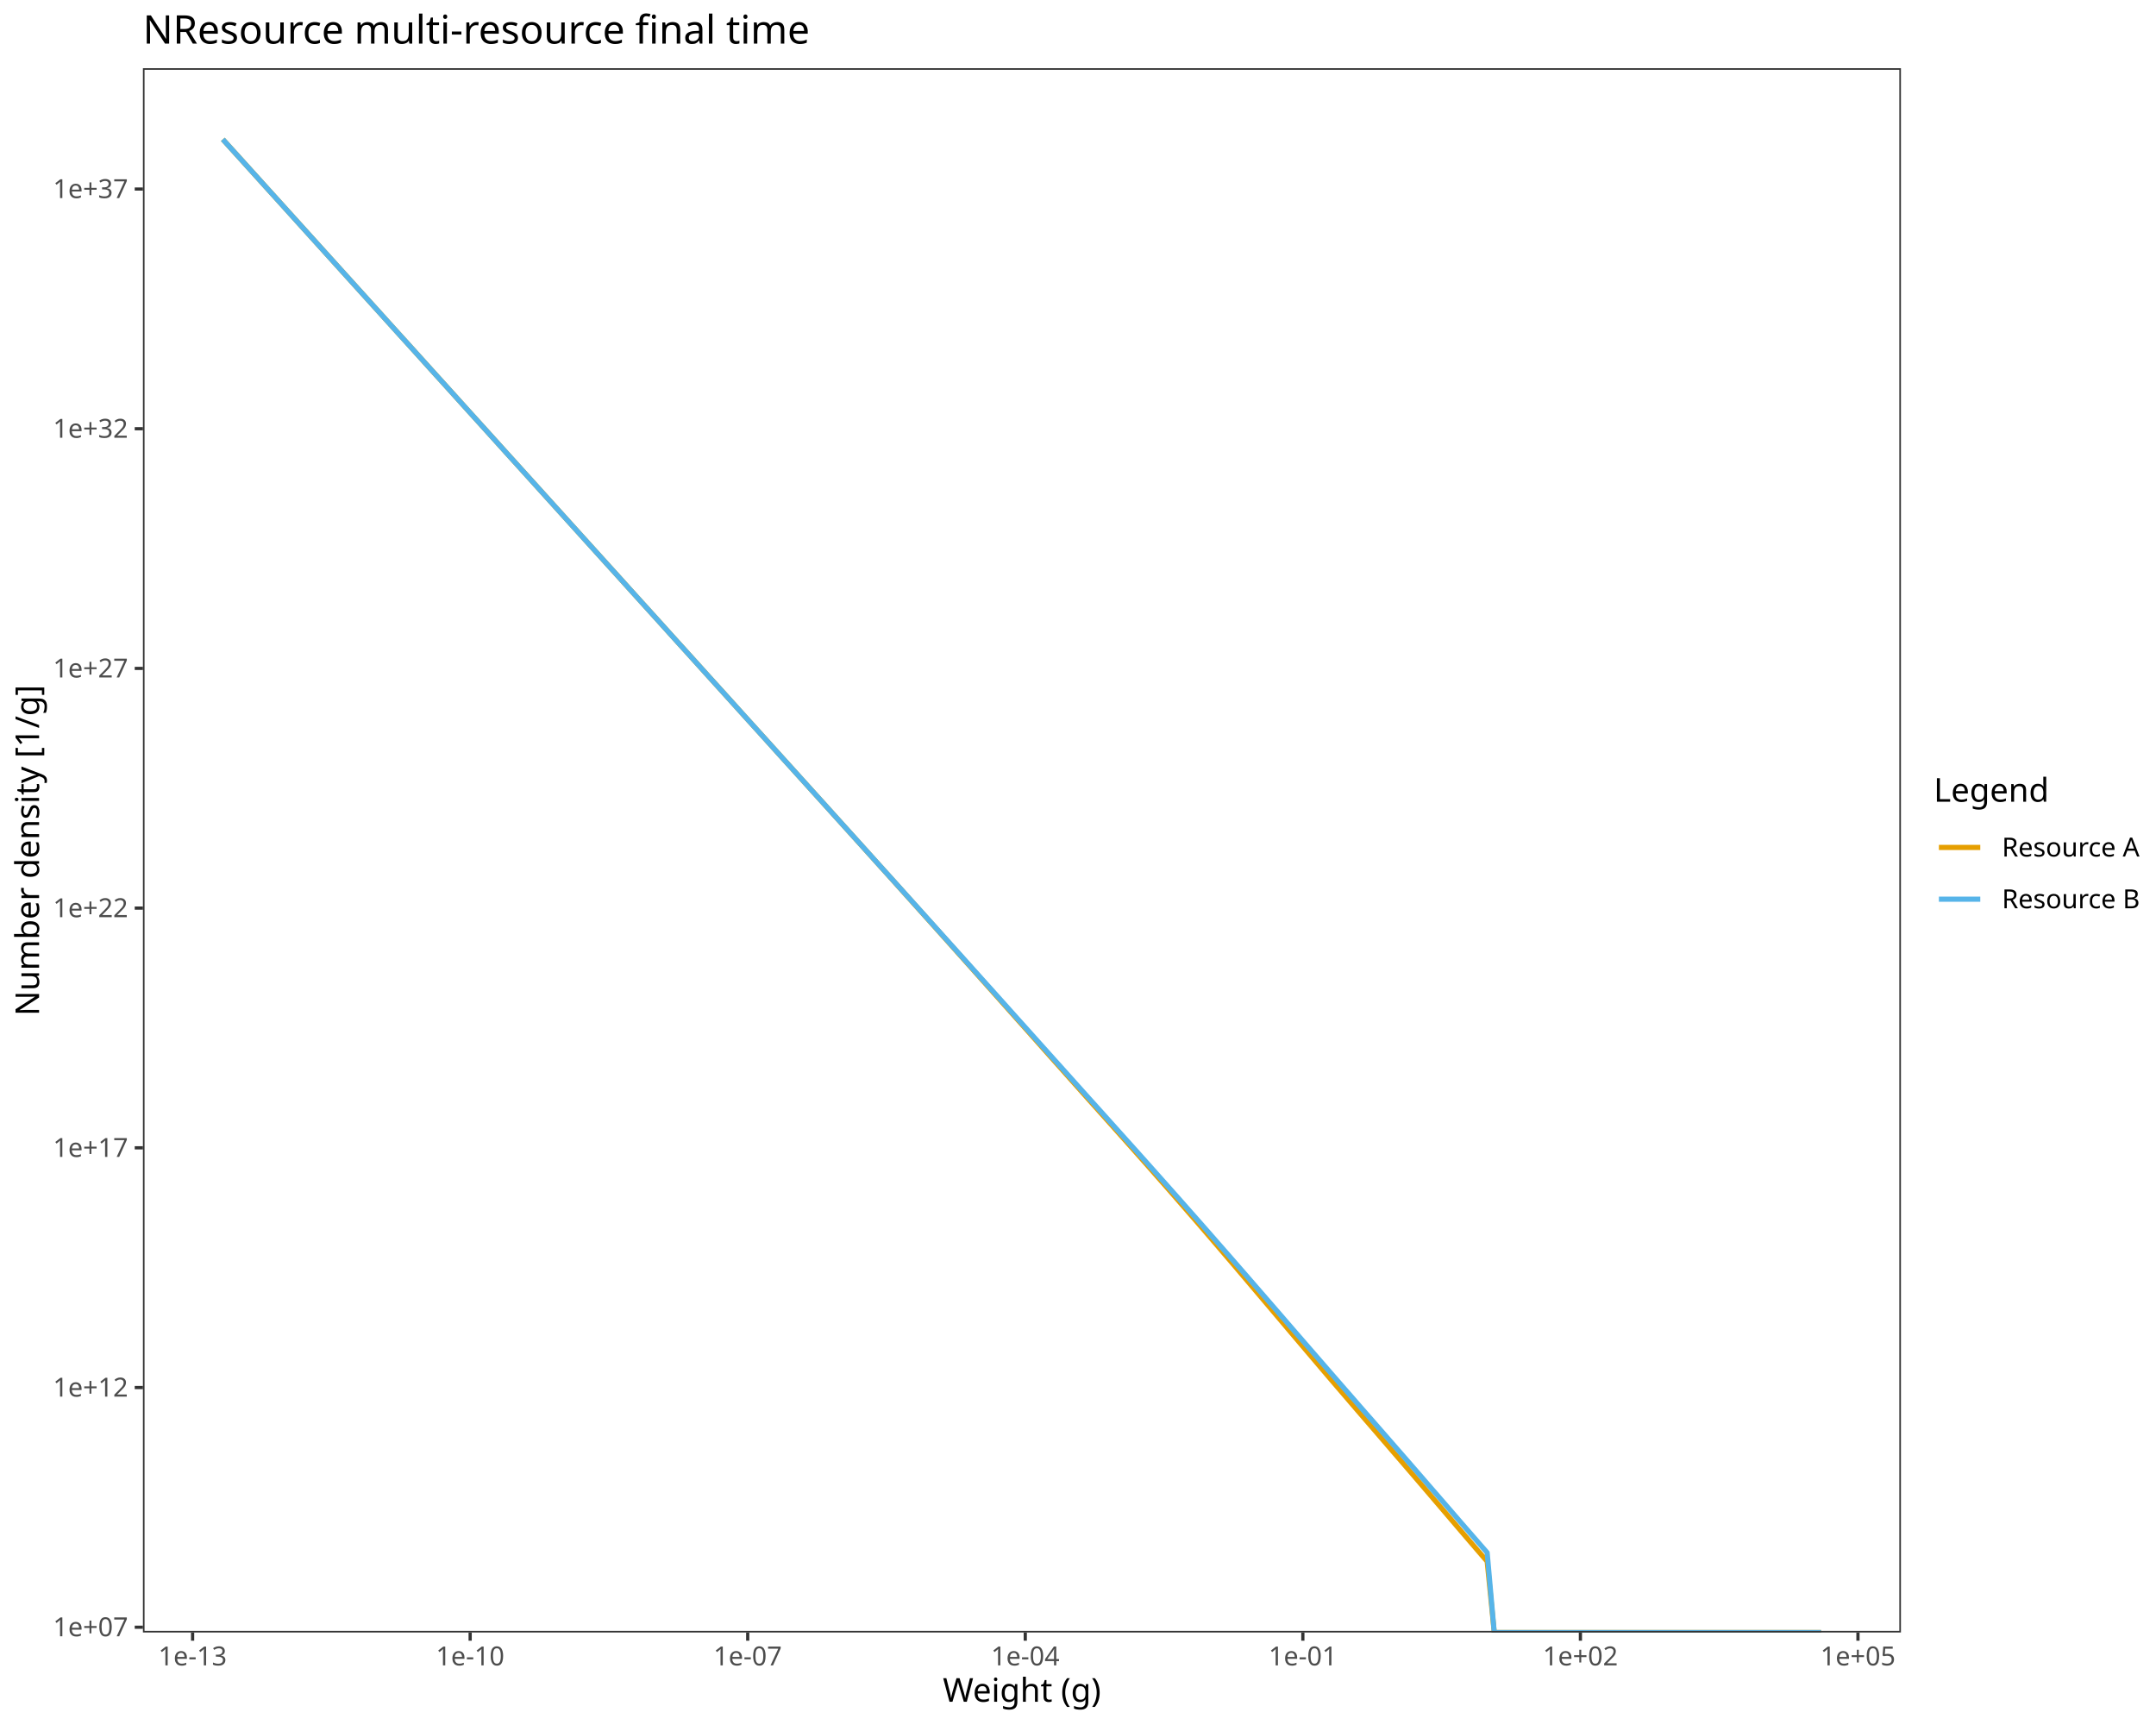
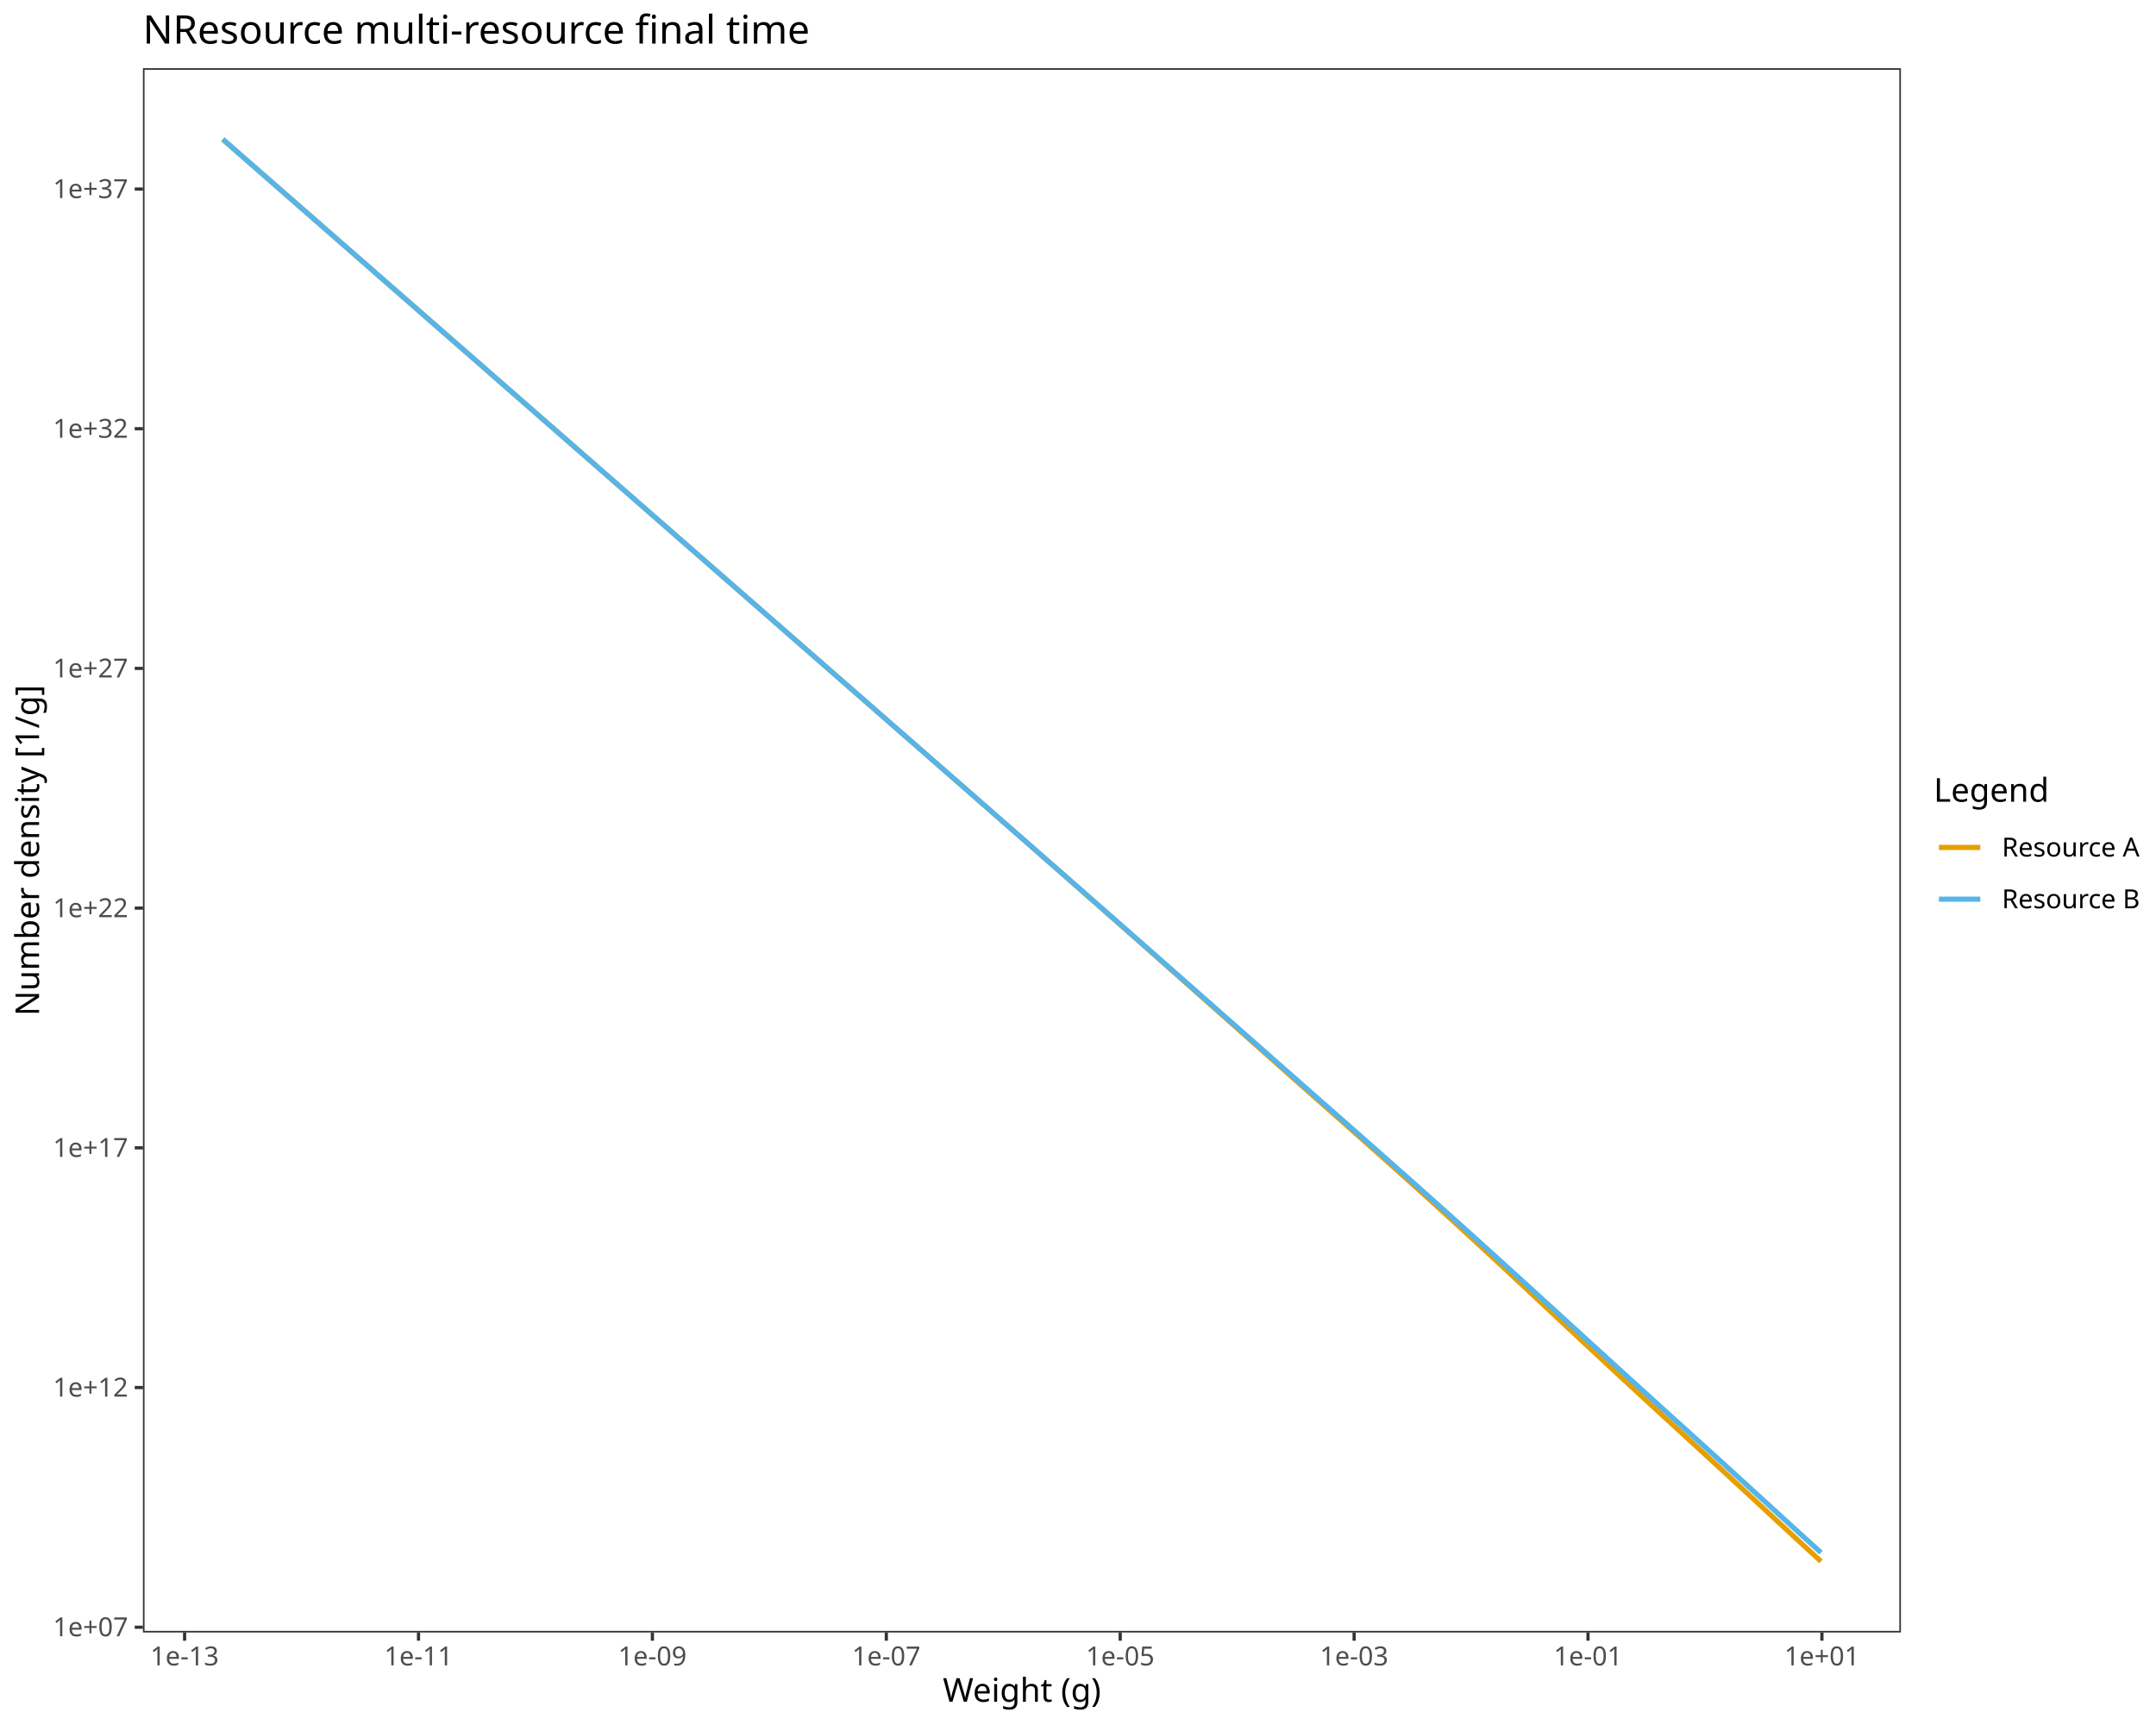
<svg xmlns="http://www.w3.org/2000/svg" class="svglite" data-engine-version="2.0" width="720.00pt" height="576.00pt" viewBox="0 0 720.00 576.00">
  <defs>
    <style type="text/css">
    .svglite line, .svglite polyline, .svglite polygon, .svglite path, .svglite rect, .svglite circle {
      fill: none;
      stroke: #000000;
      stroke-linecap: round;
      stroke-linejoin: round;
      stroke-miterlimit: 10.00;
    }
  </style>
  </defs>
  <rect width="100%" height="100%" style="stroke: none; fill: #FFFFFF;" />
  <defs>
    <clipPath id="cpMC4wMHw3MjAuMDB8MC4wMHw1NzYuMDA=">
      <rect x="0.00" y="0.00" width="720.00" height="576.00" />
    </clipPath>
  </defs>
  <g clip-path="url(#cpMC4wMHw3MjAuMDB8MC4wMHw1NzYuMDA=)">
    <rect x="0.00" y="0.00" width="720.00" height="576.00" style="stroke-width: 1.07; stroke: #FFFFFF; fill: #FFFFFF;" />
  </g>
  <defs>
    <clipPath id="cpNDcuNzN8NjM0LjgxfDIyLjc4fDU0NS4xMQ==">
      <rect x="47.73" y="22.78" width="587.09" height="522.33" />
    </clipPath>
  </defs>
  <g clip-path="url(#cpNDcuNzN8NjM0LjgxfDIyLjc4fDU0NS4xMQ==)">
    <rect x="47.73" y="22.78" width="587.09" height="522.33" style="stroke-width: 1.07; stroke: none; fill: #FFFFFF;" />
-     <polyline points="74.41,46.53 76.78,49.15 79.16,51.77 81.53,54.39 83.90,57.01 86.27,59.63 88.64,62.26 91.02,64.88 93.39,67.50 95.76,70.12 98.13,72.74 100.50,75.36 102.88,77.99 105.25,80.61 107.62,83.23 109.99,85.85 112.36,88.47 114.74,91.10 117.11,93.72 119.48,96.34 121.85,98.96 124.22,101.58 126.60,104.20 128.97,106.83 131.34,109.45 133.71,112.07 136.09,114.69 138.46,117.31 140.83,119.93 143.20,122.56 145.57,125.18 147.95,127.80 150.32,130.42 152.69,133.04 155.06,135.67 157.43,138.29 159.81,140.91 162.18,143.53 164.55,146.15 166.92,148.77 169.29,151.40 171.67,154.02 174.04,156.64 176.41,159.26 178.78,161.88 181.15,164.50 183.53,167.13 185.90,169.75 188.27,172.37 190.64,174.99 193.01,177.61 195.39,180.24 197.76,182.86 200.13,185.48 202.50,188.10 204.88,190.72 207.25,193.34 209.62,195.97 211.99,198.59 214.36,201.21 216.74,203.83 219.11,206.45 221.48,209.07 223.85,211.70 226.22,214.32 228.60,216.94 230.97,219.56 233.34,222.18 235.71,224.81 238.08,227.43 240.46,230.05 242.83,232.67 245.20,235.29 247.57,237.92 249.94,240.54 252.32,243.16 254.69,245.78 257.06,248.40 259.43,251.03 261.80,253.65 264.18,256.27 266.55,258.90 268.92,261.52 271.29,264.14 273.67,266.77 276.04,269.39 278.41,272.02 280.78,274.64 283.15,277.27 285.53,279.90 287.90,282.53 290.27,285.16 292.64,287.79 295.01,290.42 297.39,293.05 299.76,295.69 302.13,298.33 304.50,300.97 306.87,303.61 309.25,306.26 311.62,308.90 313.99,311.55 316.36,314.20 318.73,316.85 321.11,319.51 323.48,322.16 325.85,324.82 328.22,327.48 330.60,330.14 332.97,332.80 335.34,335.46 337.71,338.12 340.08,340.78 342.46,343.44 344.83,346.11 347.20,348.77 349.57,351.44 351.94,354.10 354.32,356.76 356.69,359.43 359.06,362.08 361.43,364.74 363.80,367.40 366.18,370.05 368.55,372.70 370.92,375.35 373.29,378.01 375.66,380.66 378.04,383.33 380.41,386.00 382.78,388.67 385.15,391.36 387.52,394.05 389.90,396.75 392.27,399.46 394.64,402.18 397.01,404.91 399.39,407.64 401.76,410.39 404.13,413.14 406.50,415.90 408.87,418.68 411.25,421.45 413.62,424.24 415.99,427.03 418.36,429.83 420.73,432.63 423.11,435.43 425.48,438.24 427.85,441.04 430.22,443.85 432.59,446.65 434.97,449.45 437.34,452.24 439.71,455.03 442.08,457.82 444.45,460.60 446.83,463.37 449.20,466.13 451.57,468.90 453.94,471.65 456.31,474.40 458.69,477.15 461.06,479.90 463.43,482.65 465.80,485.41 468.18,488.16 470.55,490.92 472.92,493.68 475.29,496.45 477.66,499.22 480.04,502.00 482.41,504.78 484.78,507.55 487.15,510.33 489.52,513.10 491.90,515.87 494.27,518.63 496.64,521.37 499.01,545.11 501.38,545.11 503.76,545.11 506.13,545.11 508.50,545.11 510.87,545.11 513.24,545.11 515.62,545.11 517.99,545.11 520.36,545.11 522.73,545.11 525.11,545.11 527.48,545.11 529.85,545.11 532.22,545.11 534.59,545.11 536.97,545.11 539.34,545.11 541.71,545.11 544.08,545.11 546.45,545.11 548.83,545.11 551.20,545.11 553.57,545.11 555.94,545.11 558.31,545.11 560.69,545.11 563.06,545.11 565.43,545.11 567.80,545.11 570.17,545.11 572.55,545.11 574.92,545.11 577.29,545.11 579.66,545.11 582.03,545.11 584.41,545.11 586.78,545.11 589.15,545.11 591.52,545.11 593.90,545.11 596.27,545.11 598.64,545.11 601.01,545.11 603.38,545.11 605.76,545.11 608.13,545.11 " style="stroke-width: 1.71; stroke: #E69F00; stroke-linecap: butt;" />
-     <polyline points="74.41,46.53 76.78,49.15 79.16,51.77 81.53,54.39 83.90,57.01 86.27,59.63 88.64,62.26 91.02,64.88 93.39,67.50 95.76,70.12 98.13,72.74 100.50,75.36 102.88,77.99 105.25,80.61 107.62,83.23 109.99,85.85 112.36,88.47 114.74,91.10 117.11,93.72 119.48,96.34 121.85,98.96 124.22,101.58 126.60,104.20 128.97,106.83 131.34,109.45 133.71,112.07 136.09,114.69 138.46,117.31 140.83,119.93 143.20,122.56 145.57,125.18 147.95,127.80 150.32,130.42 152.69,133.04 155.06,135.67 157.43,138.29 159.81,140.91 162.18,143.53 164.55,146.15 166.92,148.77 169.29,151.40 171.67,154.02 174.04,156.64 176.41,159.26 178.78,161.88 181.15,164.50 183.53,167.13 185.90,169.75 188.27,172.37 190.64,174.99 193.01,177.61 195.39,180.24 197.76,182.86 200.13,185.48 202.50,188.10 204.88,190.72 207.25,193.34 209.62,195.97 211.99,198.59 214.36,201.21 216.74,203.83 219.11,206.45 221.48,209.07 223.85,211.70 226.22,214.32 228.60,216.94 230.97,219.56 233.34,222.18 235.71,224.81 238.08,227.43 240.46,230.05 242.83,232.67 245.20,235.29 247.57,237.91 249.94,240.54 252.32,243.16 254.69,245.78 257.06,248.40 259.43,251.02 261.80,253.65 264.18,256.27 266.55,258.89 268.92,261.51 271.29,264.14 273.67,266.76 276.04,269.38 278.41,272.01 280.78,274.63 283.15,277.25 285.53,279.88 287.90,282.50 290.27,285.13 292.64,287.76 295.01,290.38 297.39,293.01 299.76,295.64 302.13,298.27 304.50,300.90 306.87,303.53 309.25,306.17 311.62,308.80 313.99,311.44 316.36,314.07 318.73,316.71 321.11,319.35 323.48,321.99 325.85,324.63 328.22,327.27 330.60,329.91 332.97,332.55 335.34,335.19 337.71,337.84 340.08,340.48 342.46,343.12 344.83,345.77 347.20,348.41 349.57,351.05 351.94,353.70 354.32,356.34 356.69,358.98 359.06,361.63 361.43,364.27 363.80,366.91 366.18,369.54 368.55,372.18 370.92,374.82 373.29,377.46 375.66,380.10 378.04,382.75 380.41,385.39 382.78,388.04 385.15,390.70 387.52,393.36 389.90,396.03 392.27,398.70 394.64,401.37 397.01,404.06 399.39,406.74 401.76,409.43 404.13,412.13 406.50,414.84 408.87,417.54 411.25,420.26 413.62,422.98 415.99,425.70 418.36,428.43 420.73,431.16 423.11,433.90 425.48,436.63 427.85,439.37 430.22,442.11 432.59,444.85 434.97,447.59 437.34,450.32 439.71,453.05 442.08,455.78 444.45,458.51 446.83,461.24 449.20,463.96 451.57,466.67 453.94,469.39 456.31,472.10 458.69,474.81 461.06,477.53 463.43,480.24 465.80,482.96 468.18,485.68 470.55,488.40 472.92,491.13 475.29,493.86 477.66,496.60 480.04,499.33 482.41,502.07 484.78,504.81 487.15,507.55 489.52,510.28 491.90,513.01 494.27,515.73 496.64,518.44 499.01,545.11 501.38,545.11 503.76,545.11 506.13,545.11 508.50,545.11 510.87,545.11 513.24,545.11 515.62,545.11 517.99,545.11 520.36,545.11 522.73,545.11 525.11,545.11 527.48,545.11 529.85,545.11 532.22,545.11 534.59,545.11 536.97,545.11 539.34,545.11 541.71,545.11 544.08,545.11 546.45,545.11 548.83,545.11 551.20,545.11 553.57,545.11 555.94,545.11 558.31,545.11 560.69,545.11 563.06,545.11 565.43,545.11 567.80,545.11 570.17,545.11 572.55,545.11 574.92,545.11 577.29,545.11 579.66,545.11 582.03,545.11 584.41,545.11 586.78,545.11 589.15,545.11 591.52,545.11 593.90,545.11 596.27,545.11 598.64,545.11 601.01,545.11 603.38,545.11 605.76,545.11 608.13,545.11 " style="stroke-width: 1.71; stroke: #56B4E9; stroke-linecap: butt;" />
+     <polyline points="74.41,46.53 77.41,49.15 80.41,51.77 83.41,54.39 86.40,57.01 89.40,59.63 92.40,62.26 95.40,64.88 98.40,67.50 101.40,70.12 104.40,72.74 107.39,75.36 110.39,77.99 113.39,80.61 116.39,83.23 119.39,85.85 122.39,88.47 125.38,91.10 128.38,93.72 131.38,96.34 134.38,98.96 137.38,101.58 140.38,104.20 143.37,106.83 146.37,109.45 149.37,112.07 152.37,114.69 155.37,117.31 158.37,119.93 161.37,122.56 164.36,125.18 167.36,127.80 170.36,130.42 173.36,133.04 176.36,135.67 179.36,138.29 182.35,140.91 185.35,143.53 188.35,146.15 191.35,148.77 194.35,151.40 197.35,154.02 200.34,156.64 203.34,159.26 206.34,161.88 209.34,164.50 212.34,167.13 215.34,169.75 218.33,172.37 221.33,174.99 224.33,177.61 227.33,180.24 230.33,182.86 233.33,185.48 236.33,188.10 239.32,190.72 242.32,193.34 245.32,195.97 248.32,198.59 251.32,201.21 254.32,203.83 257.31,206.45 260.31,209.07 263.31,211.70 266.31,214.32 269.31,216.94 272.31,219.56 275.30,222.18 278.30,224.81 281.30,227.43 284.30,230.05 287.30,232.67 290.30,235.29 293.29,237.92 296.29,240.54 299.29,243.16 302.29,245.78 305.29,248.40 308.29,251.03 311.29,253.65 314.28,256.27 317.28,258.90 320.28,261.52 323.28,264.14 326.28,266.77 329.28,269.39 332.27,272.02 335.27,274.64 338.27,277.27 341.27,279.90 344.27,282.53 347.27,285.16 350.26,287.79 353.26,290.42 356.26,293.05 359.26,295.69 362.26,298.33 365.26,300.97 368.26,303.61 371.25,306.26 374.25,308.90 377.25,311.55 380.25,314.20 383.25,316.85 386.25,319.51 389.24,322.16 392.24,324.82 395.24,327.48 398.24,330.14 401.24,332.80 404.24,335.46 407.23,338.12 410.23,340.78 413.23,343.44 416.23,346.11 419.23,348.77 422.23,351.44 425.22,354.10 428.22,356.76 431.22,359.43 434.22,362.08 437.22,364.74 440.22,367.40 443.22,370.05 446.21,372.70 449.21,375.35 452.21,378.01 455.21,380.66 458.21,383.33 461.21,386.00 464.20,388.67 467.20,391.36 470.20,394.05 473.20,396.75 476.20,399.46 479.20,402.18 482.19,404.91 485.19,407.64 488.19,410.39 491.19,413.14 494.19,415.90 497.19,418.68 500.18,421.45 503.18,424.24 506.18,427.03 509.18,429.83 512.18,432.63 515.18,435.43 518.18,438.24 521.17,441.04 524.17,443.85 527.17,446.65 530.17,449.45 533.17,452.24 536.17,455.03 539.16,457.82 542.16,460.60 545.16,463.37 548.16,466.13 551.16,468.90 554.16,471.65 557.15,474.40 560.15,477.15 563.15,479.90 566.15,482.65 569.15,485.41 572.15,488.16 575.15,490.92 578.14,493.68 581.14,496.45 584.14,499.22 587.14,502.00 590.14,504.78 593.14,507.55 596.13,510.33 599.13,513.10 602.13,515.87 605.13,518.63 608.13,521.37 " style="stroke-width: 1.71; stroke: #E69F00; stroke-linecap: butt;" />
+     <polyline points="74.41,46.53 77.41,49.15 80.41,51.77 83.41,54.39 86.40,57.01 89.40,59.63 92.40,62.26 95.40,64.88 98.40,67.50 101.40,70.12 104.40,72.74 107.39,75.36 110.39,77.99 113.39,80.61 116.39,83.23 119.39,85.85 122.39,88.47 125.38,91.10 128.38,93.72 131.38,96.34 134.38,98.96 137.38,101.58 140.38,104.20 143.37,106.83 146.37,109.45 149.37,112.07 152.37,114.69 155.37,117.31 158.37,119.93 161.37,122.56 164.36,125.18 167.36,127.80 170.36,130.42 173.36,133.04 176.36,135.67 179.36,138.29 182.35,140.91 185.35,143.53 188.35,146.15 191.35,148.77 194.35,151.40 197.35,154.02 200.34,156.64 203.34,159.26 206.34,161.88 209.34,164.50 212.34,167.13 215.34,169.75 218.33,172.37 221.33,174.99 224.33,177.61 227.33,180.24 230.33,182.86 233.33,185.48 236.33,188.10 239.32,190.72 242.32,193.34 245.32,195.97 248.32,198.59 251.32,201.21 254.32,203.83 257.31,206.45 260.31,209.07 263.31,211.70 266.31,214.32 269.31,216.94 272.31,219.56 275.30,222.18 278.30,224.81 281.30,227.43 284.30,230.05 287.30,232.67 290.30,235.29 293.29,237.91 296.29,240.54 299.29,243.16 302.29,245.78 305.29,248.40 308.29,251.02 311.29,253.65 314.28,256.27 317.28,258.89 320.28,261.51 323.28,264.14 326.28,266.76 329.28,269.38 332.27,272.01 335.27,274.63 338.27,277.25 341.27,279.88 344.27,282.50 347.27,285.13 350.26,287.76 353.26,290.38 356.26,293.01 359.26,295.64 362.26,298.27 365.26,300.90 368.26,303.53 371.25,306.17 374.25,308.80 377.25,311.44 380.25,314.07 383.25,316.71 386.25,319.35 389.24,321.99 392.24,324.63 395.24,327.27 398.24,329.91 401.24,332.55 404.24,335.19 407.23,337.84 410.23,340.48 413.23,343.12 416.23,345.77 419.23,348.41 422.23,351.05 425.22,353.70 428.22,356.34 431.22,358.98 434.22,361.63 437.22,364.27 440.22,366.91 443.22,369.54 446.21,372.18 449.21,374.82 452.21,377.46 455.21,380.10 458.21,382.75 461.21,385.39 464.20,388.04 467.20,390.70 470.20,393.36 473.20,396.03 476.20,398.70 479.20,401.37 482.19,404.06 485.19,406.74 488.19,409.43 491.19,412.13 494.19,414.84 497.19,417.54 500.18,420.26 503.18,422.98 506.18,425.70 509.18,428.43 512.18,431.16 515.18,433.90 518.18,436.63 521.17,439.37 524.17,442.11 527.17,444.85 530.17,447.59 533.17,450.32 536.17,453.05 539.16,455.78 542.16,458.51 545.16,461.24 548.16,463.96 551.16,466.67 554.16,469.39 557.15,472.10 560.15,474.81 563.15,477.53 566.15,480.24 569.15,482.96 572.15,485.68 575.15,488.40 578.14,491.13 581.14,493.86 584.14,496.60 587.14,499.33 590.14,502.07 593.14,504.81 596.13,507.55 599.13,510.28 602.13,513.01 605.13,515.73 608.13,518.44 " style="stroke-width: 1.71; stroke: #56B4E9; stroke-linecap: butt;" />
    <rect x="47.73" y="22.78" width="587.09" height="522.33" style="stroke-width: 1.07; stroke: #333333;" />
  </g>
  <g clip-path="url(#cpMC4wMHw3MjAuMDB8MC4wMHw1NzYuMDA=)">
    <text x="42.79" y="546.37" text-anchor="end" style="font-size: 8.80px; fill: #4D4D4D; font-family: sans;" textLength="24.72px" lengthAdjust="spacingAndGlyphs">1e+07</text>
    <text x="42.79" y="466.34" text-anchor="end" style="font-size: 8.80px; fill: #4D4D4D; font-family: sans;" textLength="24.72px" lengthAdjust="spacingAndGlyphs">1e+12</text>
    <text x="42.79" y="386.30" text-anchor="end" style="font-size: 8.80px; fill: #4D4D4D; font-family: sans;" textLength="24.72px" lengthAdjust="spacingAndGlyphs">1e+17</text>
    <text x="42.79" y="306.26" text-anchor="end" style="font-size: 8.80px; fill: #4D4D4D; font-family: sans;" textLength="24.72px" lengthAdjust="spacingAndGlyphs">1e+22</text>
    <text x="42.79" y="226.22" text-anchor="end" style="font-size: 8.80px; fill: #4D4D4D; font-family: sans;" textLength="24.72px" lengthAdjust="spacingAndGlyphs">1e+27</text>
    <text x="42.79" y="146.18" text-anchor="end" style="font-size: 8.80px; fill: #4D4D4D; font-family: sans;" textLength="24.72px" lengthAdjust="spacingAndGlyphs">1e+32</text>
    <text x="42.79" y="66.14" text-anchor="end" style="font-size: 8.80px; fill: #4D4D4D; font-family: sans;" textLength="24.72px" lengthAdjust="spacingAndGlyphs">1e+37</text>
    <polyline points="44.99,543.35 47.73,543.35 " style="stroke-width: 1.07; stroke: #333333; stroke-linecap: butt;" />
    <polyline points="44.99,463.31 47.73,463.31 " style="stroke-width: 1.07; stroke: #333333; stroke-linecap: butt;" />
    <polyline points="44.99,383.27 47.73,383.27 " style="stroke-width: 1.07; stroke: #333333; stroke-linecap: butt;" />
    <polyline points="44.99,303.23 47.73,303.23 " style="stroke-width: 1.07; stroke: #333333; stroke-linecap: butt;" />
    <polyline points="44.99,223.19 47.73,223.19 " style="stroke-width: 1.07; stroke: #333333; stroke-linecap: butt;" />
    <polyline points="44.99,143.15 47.73,143.15 " style="stroke-width: 1.07; stroke: #333333; stroke-linecap: butt;" />
    <polyline points="44.99,63.12 47.73,63.12 " style="stroke-width: 1.07; stroke: #333333; stroke-linecap: butt;" />
-     <polyline points="64.32,547.85 64.32,545.11 " style="stroke-width: 1.07; stroke: #333333; stroke-linecap: butt;" />
-     <polyline points="157.01,547.85 157.01,545.11 " style="stroke-width: 1.07; stroke: #333333; stroke-linecap: butt;" />
-     <polyline points="249.70,547.85 249.70,545.11 " style="stroke-width: 1.07; stroke: #333333; stroke-linecap: butt;" />
-     <polyline points="342.39,547.85 342.39,545.11 " style="stroke-width: 1.07; stroke: #333333; stroke-linecap: butt;" />
-     <polyline points="435.09,547.85 435.09,545.11 " style="stroke-width: 1.07; stroke: #333333; stroke-linecap: butt;" />
-     <polyline points="527.78,547.85 527.78,545.11 " style="stroke-width: 1.07; stroke: #333333; stroke-linecap: butt;" />
-     <polyline points="620.47,547.85 620.47,545.11 " style="stroke-width: 1.07; stroke: #333333; stroke-linecap: butt;" />
-     <text x="64.32" y="556.10" text-anchor="middle" style="font-size: 8.80px; fill: #4D4D4D; font-family: sans;" textLength="22.51px" lengthAdjust="spacingAndGlyphs">1e-13</text>
-     <text x="157.01" y="556.10" text-anchor="middle" style="font-size: 8.80px; fill: #4D4D4D; font-family: sans;" textLength="22.51px" lengthAdjust="spacingAndGlyphs">1e-10</text>
-     <text x="249.70" y="556.10" text-anchor="middle" style="font-size: 8.80px; fill: #4D4D4D; font-family: sans;" textLength="22.51px" lengthAdjust="spacingAndGlyphs">1e-07</text>
-     <text x="342.39" y="556.10" text-anchor="middle" style="font-size: 8.80px; fill: #4D4D4D; font-family: sans;" textLength="22.51px" lengthAdjust="spacingAndGlyphs">1e-04</text>
-     <text x="435.09" y="556.10" text-anchor="middle" style="font-size: 8.80px; fill: #4D4D4D; font-family: sans;" textLength="22.51px" lengthAdjust="spacingAndGlyphs">1e-01</text>
-     <text x="527.78" y="556.10" text-anchor="middle" style="font-size: 8.80px; fill: #4D4D4D; font-family: sans;" textLength="24.72px" lengthAdjust="spacingAndGlyphs">1e+02</text>
-     <text x="620.47" y="556.10" text-anchor="middle" style="font-size: 8.80px; fill: #4D4D4D; font-family: sans;" textLength="24.72px" lengthAdjust="spacingAndGlyphs">1e+05</text>
+     <polyline points="61.65,547.85 61.65,545.11 " style="stroke-width: 1.07; stroke: #333333; stroke-linecap: butt;" />
+     <polyline points="139.76,547.85 139.76,545.11 " style="stroke-width: 1.07; stroke: #333333; stroke-linecap: butt;" />
+     <polyline points="217.87,547.85 217.87,545.11 " style="stroke-width: 1.07; stroke: #333333; stroke-linecap: butt;" />
+     <polyline points="295.99,547.85 295.99,545.11 " style="stroke-width: 1.07; stroke: #333333; stroke-linecap: butt;" />
+     <polyline points="374.10,547.85 374.10,545.11 " style="stroke-width: 1.07; stroke: #333333; stroke-linecap: butt;" />
+     <polyline points="452.21,547.85 452.21,545.11 " style="stroke-width: 1.07; stroke: #333333; stroke-linecap: butt;" />
+     <polyline points="530.32,547.85 530.32,545.11 " style="stroke-width: 1.07; stroke: #333333; stroke-linecap: butt;" />
+     <polyline points="608.43,547.85 608.43,545.11 " style="stroke-width: 1.07; stroke: #333333; stroke-linecap: butt;" />
+     <text x="61.65" y="556.10" text-anchor="middle" style="font-size: 8.80px; fill: #4D4D4D; font-family: sans;" textLength="22.51px" lengthAdjust="spacingAndGlyphs">1e-13</text>
+     <text x="139.76" y="556.10" text-anchor="middle" style="font-size: 8.80px; fill: #4D4D4D; font-family: sans;" textLength="22.51px" lengthAdjust="spacingAndGlyphs">1e-11</text>
+     <text x="217.87" y="556.10" text-anchor="middle" style="font-size: 8.80px; fill: #4D4D4D; font-family: sans;" textLength="22.51px" lengthAdjust="spacingAndGlyphs">1e-09</text>
+     <text x="295.99" y="556.10" text-anchor="middle" style="font-size: 8.80px; fill: #4D4D4D; font-family: sans;" textLength="22.51px" lengthAdjust="spacingAndGlyphs">1e-07</text>
+     <text x="374.10" y="556.10" text-anchor="middle" style="font-size: 8.80px; fill: #4D4D4D; font-family: sans;" textLength="22.51px" lengthAdjust="spacingAndGlyphs">1e-05</text>
+     <text x="452.21" y="556.10" text-anchor="middle" style="font-size: 8.80px; fill: #4D4D4D; font-family: sans;" textLength="22.51px" lengthAdjust="spacingAndGlyphs">1e-03</text>
+     <text x="530.32" y="556.10" text-anchor="middle" style="font-size: 8.80px; fill: #4D4D4D; font-family: sans;" textLength="22.51px" lengthAdjust="spacingAndGlyphs">1e-01</text>
+     <text x="608.43" y="556.10" text-anchor="middle" style="font-size: 8.80px; fill: #4D4D4D; font-family: sans;" textLength="24.72px" lengthAdjust="spacingAndGlyphs">1e+01</text>
    <text x="341.27" y="568.24" text-anchor="middle" style="font-size: 11.00px; font-family: sans;" textLength="50.73px" lengthAdjust="spacingAndGlyphs">Weight (g)</text>
    <text transform="translate(13.05,283.95) rotate(-90)" text-anchor="middle" style="font-size: 11.00px; font-family: sans;" textLength="101.51px" lengthAdjust="spacingAndGlyphs">Number density [1/g]</text>
    <rect x="645.77" y="259.00" width="68.75" height="49.89" style="stroke-width: 1.07; stroke: none; fill: #FFFFFF;" />
    <text x="645.77" y="267.71" style="font-size: 11.00px; font-family: sans;" textLength="36.71px" lengthAdjust="spacingAndGlyphs">Legend</text>
    <rect x="645.77" y="274.33" width="17.28" height="17.28" style="stroke-width: 1.07; stroke: none; fill: #FFFFFF;" />
    <line x1="647.50" y1="282.97" x2="661.32" y2="282.97" style="stroke-width: 1.71; stroke: #E69F00; stroke-linecap: butt;" />
    <rect x="645.77" y="291.61" width="17.28" height="17.28" style="stroke-width: 1.07; stroke: none; fill: #FFFFFF;" />
    <line x1="647.50" y1="300.25" x2="661.32" y2="300.25" style="stroke-width: 1.71; stroke: #56B4E9; stroke-linecap: butt;" />
    <text x="668.53" y="286.00" style="font-size: 8.80px; font-family: sans;" textLength="45.99px" lengthAdjust="spacingAndGlyphs">Resource A</text>
    <text x="668.53" y="303.28" style="font-size: 8.80px; font-family: sans;" textLength="45.99px" lengthAdjust="spacingAndGlyphs">Resource B</text>
    <text x="47.73" y="14.56" style="font-size: 13.20px; font-family: sans;" textLength="209.83px" lengthAdjust="spacingAndGlyphs">NResource multi-resource final time</text>
  </g>
</svg>
